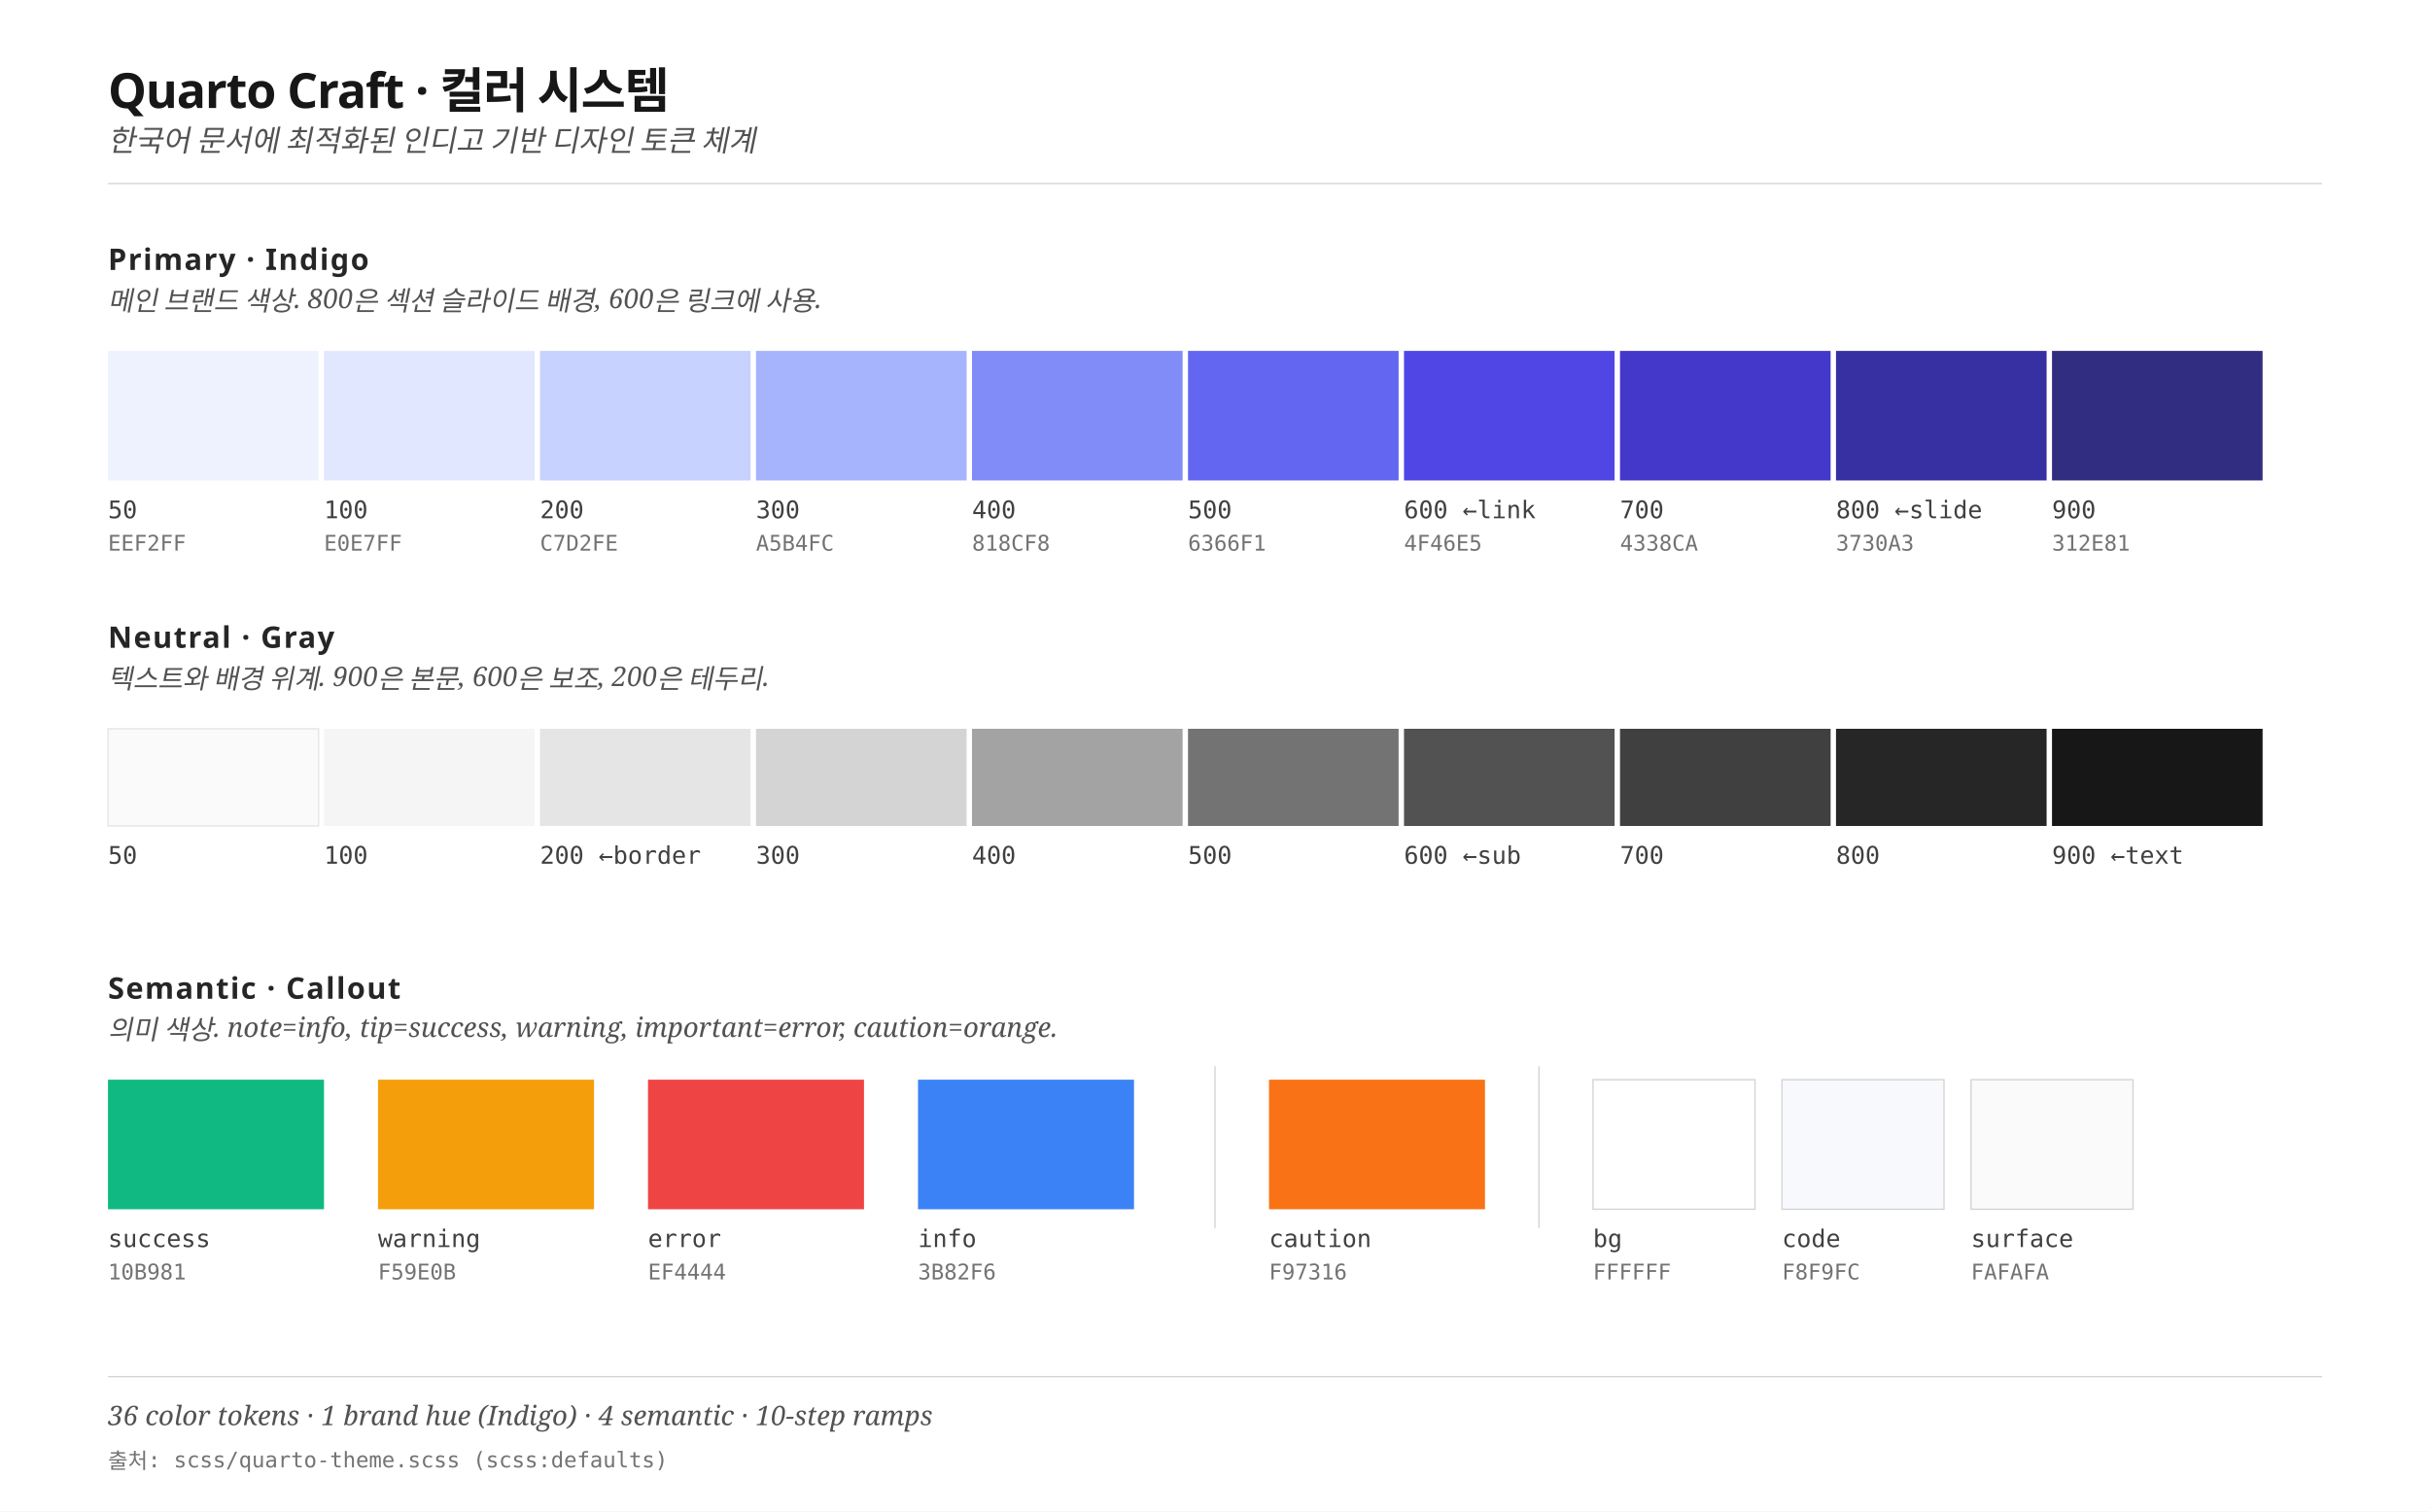
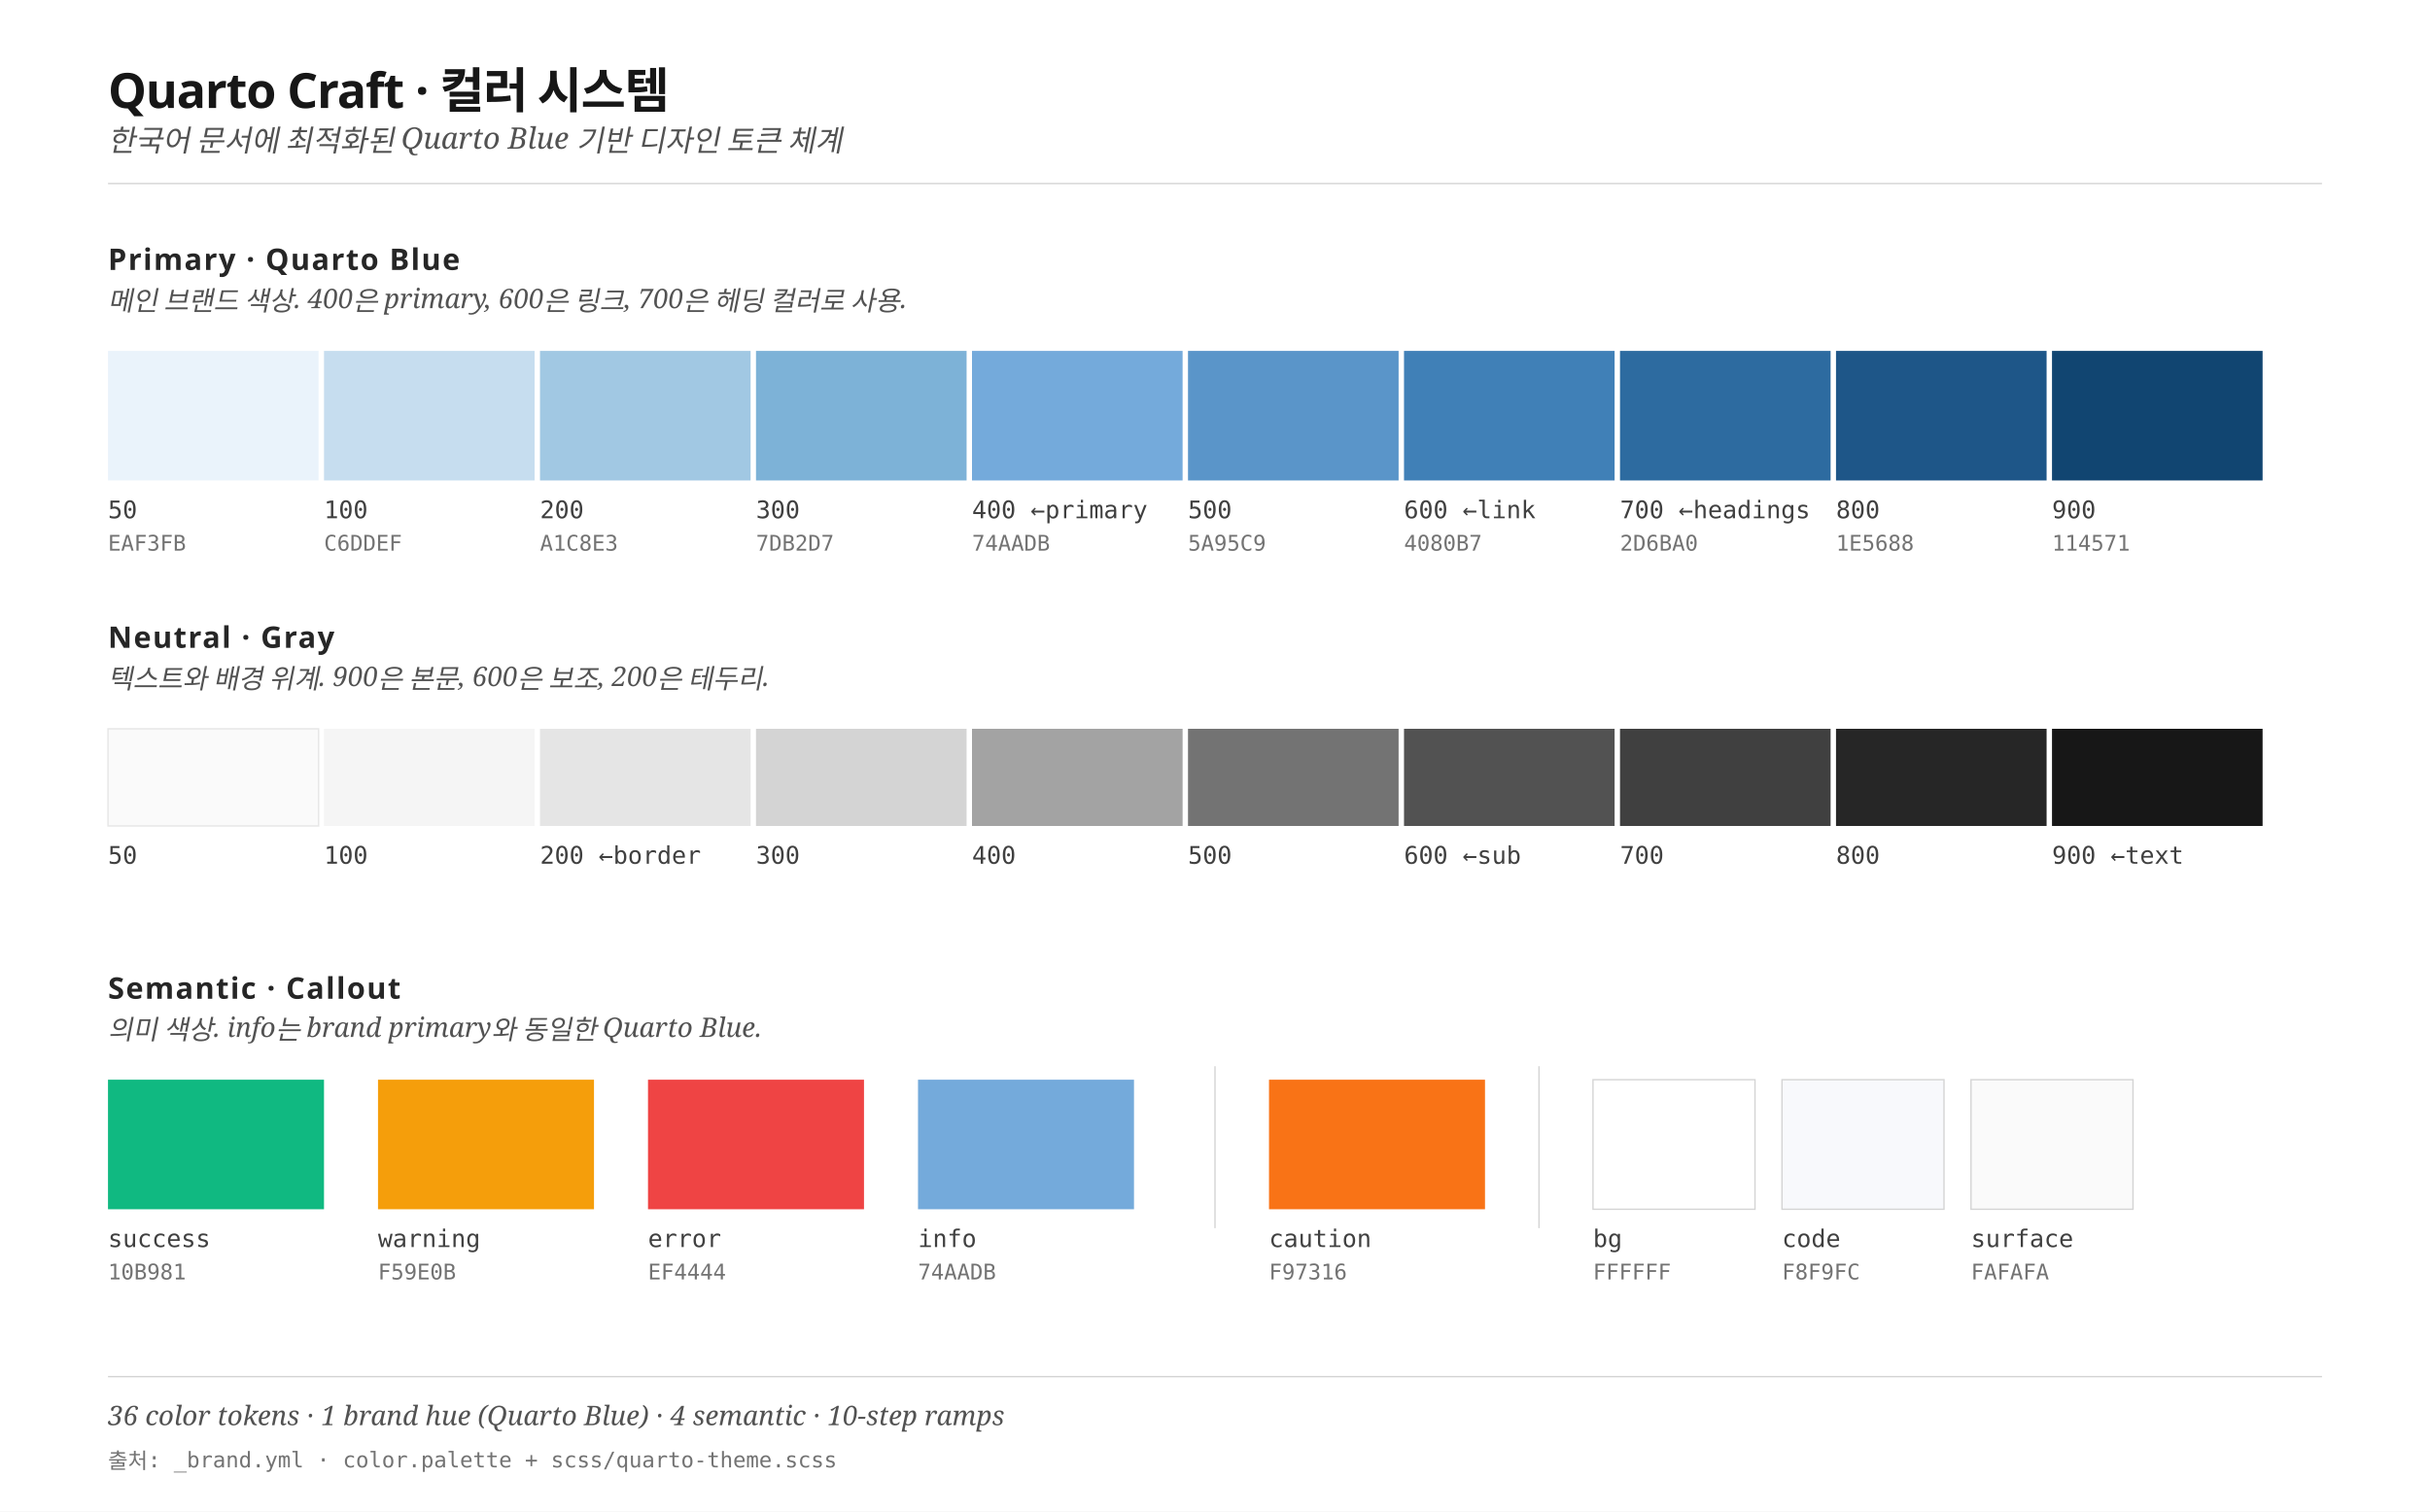
<svg xmlns="http://www.w3.org/2000/svg" viewBox="0 0 900 560" font-family="'Pretendard Variable', Pretendard, sans-serif">
  <style>
    .title { font-size: 18px; font-weight: 700; fill: #171717; letter-spacing: -0.02em; }
    .subtitle { font-size: 11px; fill: #525252; font-style: italic; font-family: 'Noto Serif KR', Georgia, serif; }
    .section { font-size: 11px; font-weight: 600; fill: #262626; letter-spacing: 0.05em; text-transform: uppercase; }
    .label { font-size: 9px; fill: #404040; font-family: 'JetBrains Mono', monospace; }
    .value { font-size: 8px; fill: #737373; font-family: 'JetBrains Mono', monospace; }
    .note { font-size: 10px; fill: #525252; font-style: italic; font-family: 'Noto Serif KR', Georgia, serif; }
    .axis { stroke: #D4D4D4; stroke-width: 0.5; }
  </style>
  <rect width="900" height="560" fill="#FFFFFF" />
  <text x="40" y="40" class="title">Quarto Craft · 컬러 시스템</text>
-   <text x="40" y="56" class="subtitle">한국어 문서에 최적화된 인디고 기반 디자인 토큰 체계</text>
+   <text x="40" y="56" class="subtitle">한국어 문서에 최적화된 Quarto Blue 기반 디자인 토큰 체계</text>
  <line x1="40" y1="68" x2="860" y2="68" class="axis" />
-   <text x="40" y="100" class="section">Primary · Indigo</text>
-   <text x="40" y="115" class="note">메인 브랜드 색상. 800은 섹션 슬라이드 배경, 600은 링크에 사용.</text>
+   <text x="40" y="100" class="section">Primary · Quarto Blue</text>
+   <text x="40" y="115" class="note">메인 브랜드 색상. 400은 primary, 600은 링크, 700은 헤딩 컬러로 사용.</text>
  <g transform="translate(40, 130)">
-     <rect x="0" y="0" width="78" height="48" fill="#EEF2FF" />
-     <rect x="80" y="0" width="78" height="48" fill="#E0E7FF" />
-     <rect x="160" y="0" width="78" height="48" fill="#C7D2FE" />
-     <rect x="240" y="0" width="78" height="48" fill="#A5B4FC" />
-     <rect x="320" y="0" width="78" height="48" fill="#818CF8" />
-     <rect x="400" y="0" width="78" height="48" fill="#6366F1" />
-     <rect x="480" y="0" width="78" height="48" fill="#4F46E5" />
-     <rect x="560" y="0" width="78" height="48" fill="#4338CA" />
-     <rect x="640" y="0" width="78" height="48" fill="#3730A3" />
-     <rect x="720" y="0" width="78" height="48" fill="#312E81" />
+     <rect x="0" y="0" width="78" height="48" fill="#EAF3FB" />
+     <rect x="80" y="0" width="78" height="48" fill="#C6DDEF" />
+     <rect x="160" y="0" width="78" height="48" fill="#A1C8E3" />
+     <rect x="240" y="0" width="78" height="48" fill="#7DB2D7" />
+     <rect x="320" y="0" width="78" height="48" fill="#74AADB" />
+     <rect x="400" y="0" width="78" height="48" fill="#5A95C9" />
+     <rect x="480" y="0" width="78" height="48" fill="#4080B7" />
+     <rect x="560" y="0" width="78" height="48" fill="#2D6BA0" />
+     <rect x="640" y="0" width="78" height="48" fill="#1E5688" />
+     <rect x="720" y="0" width="78" height="48" fill="#114571" />
    <text x="0" y="62" class="label">50</text>
    <text x="80" y="62" class="label">100</text>
    <text x="160" y="62" class="label">200</text>
    <text x="240" y="62" class="label">300</text>
-     <text x="320" y="62" class="label">400</text>
+     <text x="320" y="62" class="label">400 ←primary</text>
    <text x="400" y="62" class="label">500</text>
    <text x="480" y="62" class="label">600 ←link</text>
-     <text x="560" y="62" class="label">700</text>
-     <text x="640" y="62" class="label">800 ←slide</text>
+     <text x="560" y="62" class="label">700 ←headings</text>
+     <text x="640" y="62" class="label">800</text>
    <text x="720" y="62" class="label">900</text>
-     <text x="0" y="74" class="value">EEF2FF</text>
-     <text x="80" y="74" class="value">E0E7FF</text>
-     <text x="160" y="74" class="value">C7D2FE</text>
-     <text x="240" y="74" class="value">A5B4FC</text>
-     <text x="320" y="74" class="value">818CF8</text>
-     <text x="400" y="74" class="value">6366F1</text>
-     <text x="480" y="74" class="value">4F46E5</text>
-     <text x="560" y="74" class="value">4338CA</text>
-     <text x="640" y="74" class="value">3730A3</text>
-     <text x="720" y="74" class="value">312E81</text>
+     <text x="0" y="74" class="value">EAF3FB</text>
+     <text x="80" y="74" class="value">C6DDEF</text>
+     <text x="160" y="74" class="value">A1C8E3</text>
+     <text x="240" y="74" class="value">7DB2D7</text>
+     <text x="320" y="74" class="value">74AADB</text>
+     <text x="400" y="74" class="value">5A95C9</text>
+     <text x="480" y="74" class="value">4080B7</text>
+     <text x="560" y="74" class="value">2D6BA0</text>
+     <text x="640" y="74" class="value">1E5688</text>
+     <text x="720" y="74" class="value">114571</text>
  </g>
  <text x="40" y="240" class="section">Neutral · Gray</text>
  <text x="40" y="255" class="note">텍스트와 배경 위계. 900은 본문, 600은 보조, 200은 테두리.</text>
  <g transform="translate(40, 270)">
    <rect x="0" y="0" width="78" height="36" fill="#FAFAFA" stroke="#E5E5E5" stroke-width="0.5" />
    <rect x="80" y="0" width="78" height="36" fill="#F5F5F5" />
    <rect x="160" y="0" width="78" height="36" fill="#E5E5E5" />
    <rect x="240" y="0" width="78" height="36" fill="#D4D4D4" />
    <rect x="320" y="0" width="78" height="36" fill="#A3A3A3" />
    <rect x="400" y="0" width="78" height="36" fill="#737373" />
    <rect x="480" y="0" width="78" height="36" fill="#525252" />
    <rect x="560" y="0" width="78" height="36" fill="#404040" />
    <rect x="640" y="0" width="78" height="36" fill="#262626" />
    <rect x="720" y="0" width="78" height="36" fill="#171717" />
    <text x="0" y="50" class="label">50</text>
    <text x="80" y="50" class="label">100</text>
    <text x="160" y="50" class="label">200 ←border</text>
    <text x="240" y="50" class="label">300</text>
    <text x="320" y="50" class="label">400</text>
    <text x="400" y="50" class="label">500</text>
    <text x="480" y="50" class="label">600 ←sub</text>
    <text x="560" y="50" class="label">700</text>
    <text x="640" y="50" class="label">800</text>
    <text x="720" y="50" class="label">900 ←text</text>
  </g>
  <text x="40" y="370" class="section">Semantic · Callout</text>
-   <text x="40" y="385" class="note">의미 색상. note=info, tip=success, warning, important=error, caution=orange.</text>
+   <text x="40" y="385" class="note">의미 색상. info는 brand primary와 동일한 Quarto Blue.</text>
  <g transform="translate(40, 400)">
    <rect x="0" y="0" width="80" height="48" fill="#10B981" />
    <text x="0" y="62" class="label">success</text>
    <text x="0" y="74" class="value">10B981</text>
    <rect x="100" y="0" width="80" height="48" fill="#F59E0B" />
    <text x="100" y="62" class="label">warning</text>
    <text x="100" y="74" class="value">F59E0B</text>
    <rect x="200" y="0" width="80" height="48" fill="#EF4444" />
    <text x="200" y="62" class="label">error</text>
    <text x="200" y="74" class="value">EF4444</text>
-     <rect x="300" y="0" width="80" height="48" fill="#3B82F6" />
+     <rect x="300" y="0" width="80" height="48" fill="#74AADB" />
    <text x="300" y="62" class="label">info</text>
-     <text x="300" y="74" class="value">3B82F6</text>
+     <text x="300" y="74" class="value">74AADB</text>
    <line x1="410" y1="-5" x2="410" y2="55" class="axis" />
    <rect x="430" y="0" width="80" height="48" fill="#F97316" />
    <text x="430" y="62" class="label">caution</text>
    <text x="430" y="74" class="value">F97316</text>
    <line x1="530" y1="-5" x2="530" y2="55" class="axis" />
    <rect x="550" y="0" width="60" height="48" fill="#FFFFFF" stroke="#D4D4D4" stroke-width="0.5" />
    <text x="550" y="62" class="label">bg</text>
    <text x="550" y="74" class="value">FFFFFF</text>
    <rect x="620" y="0" width="60" height="48" fill="#F8F9FC" stroke="#D4D4D4" stroke-width="0.5" />
    <text x="620" y="62" class="label">code</text>
    <text x="620" y="74" class="value">F8F9FC</text>
    <rect x="690" y="0" width="60" height="48" fill="#FAFAFA" stroke="#D4D4D4" stroke-width="0.5" />
    <text x="690" y="62" class="label">surface</text>
    <text x="690" y="74" class="value">FAFAFA</text>
  </g>
  <line x1="40" y1="510" x2="860" y2="510" class="axis" />
-   <text x="40" y="528" class="note">36 color tokens · 1 brand hue (Indigo) · 4 semantic · 10-step ramps</text>
-   <text x="40" y="544" class="value">출처: scss/quarto-theme.scss (scss:defaults)</text>
+   <text x="40" y="528" class="note">36 color tokens · 1 brand hue (Quarto Blue) · 4 semantic · 10-step ramps</text>
+   <text x="40" y="544" class="value">출처: _brand.yml · color.palette + scss/quarto-theme.scss</text>
</svg>
